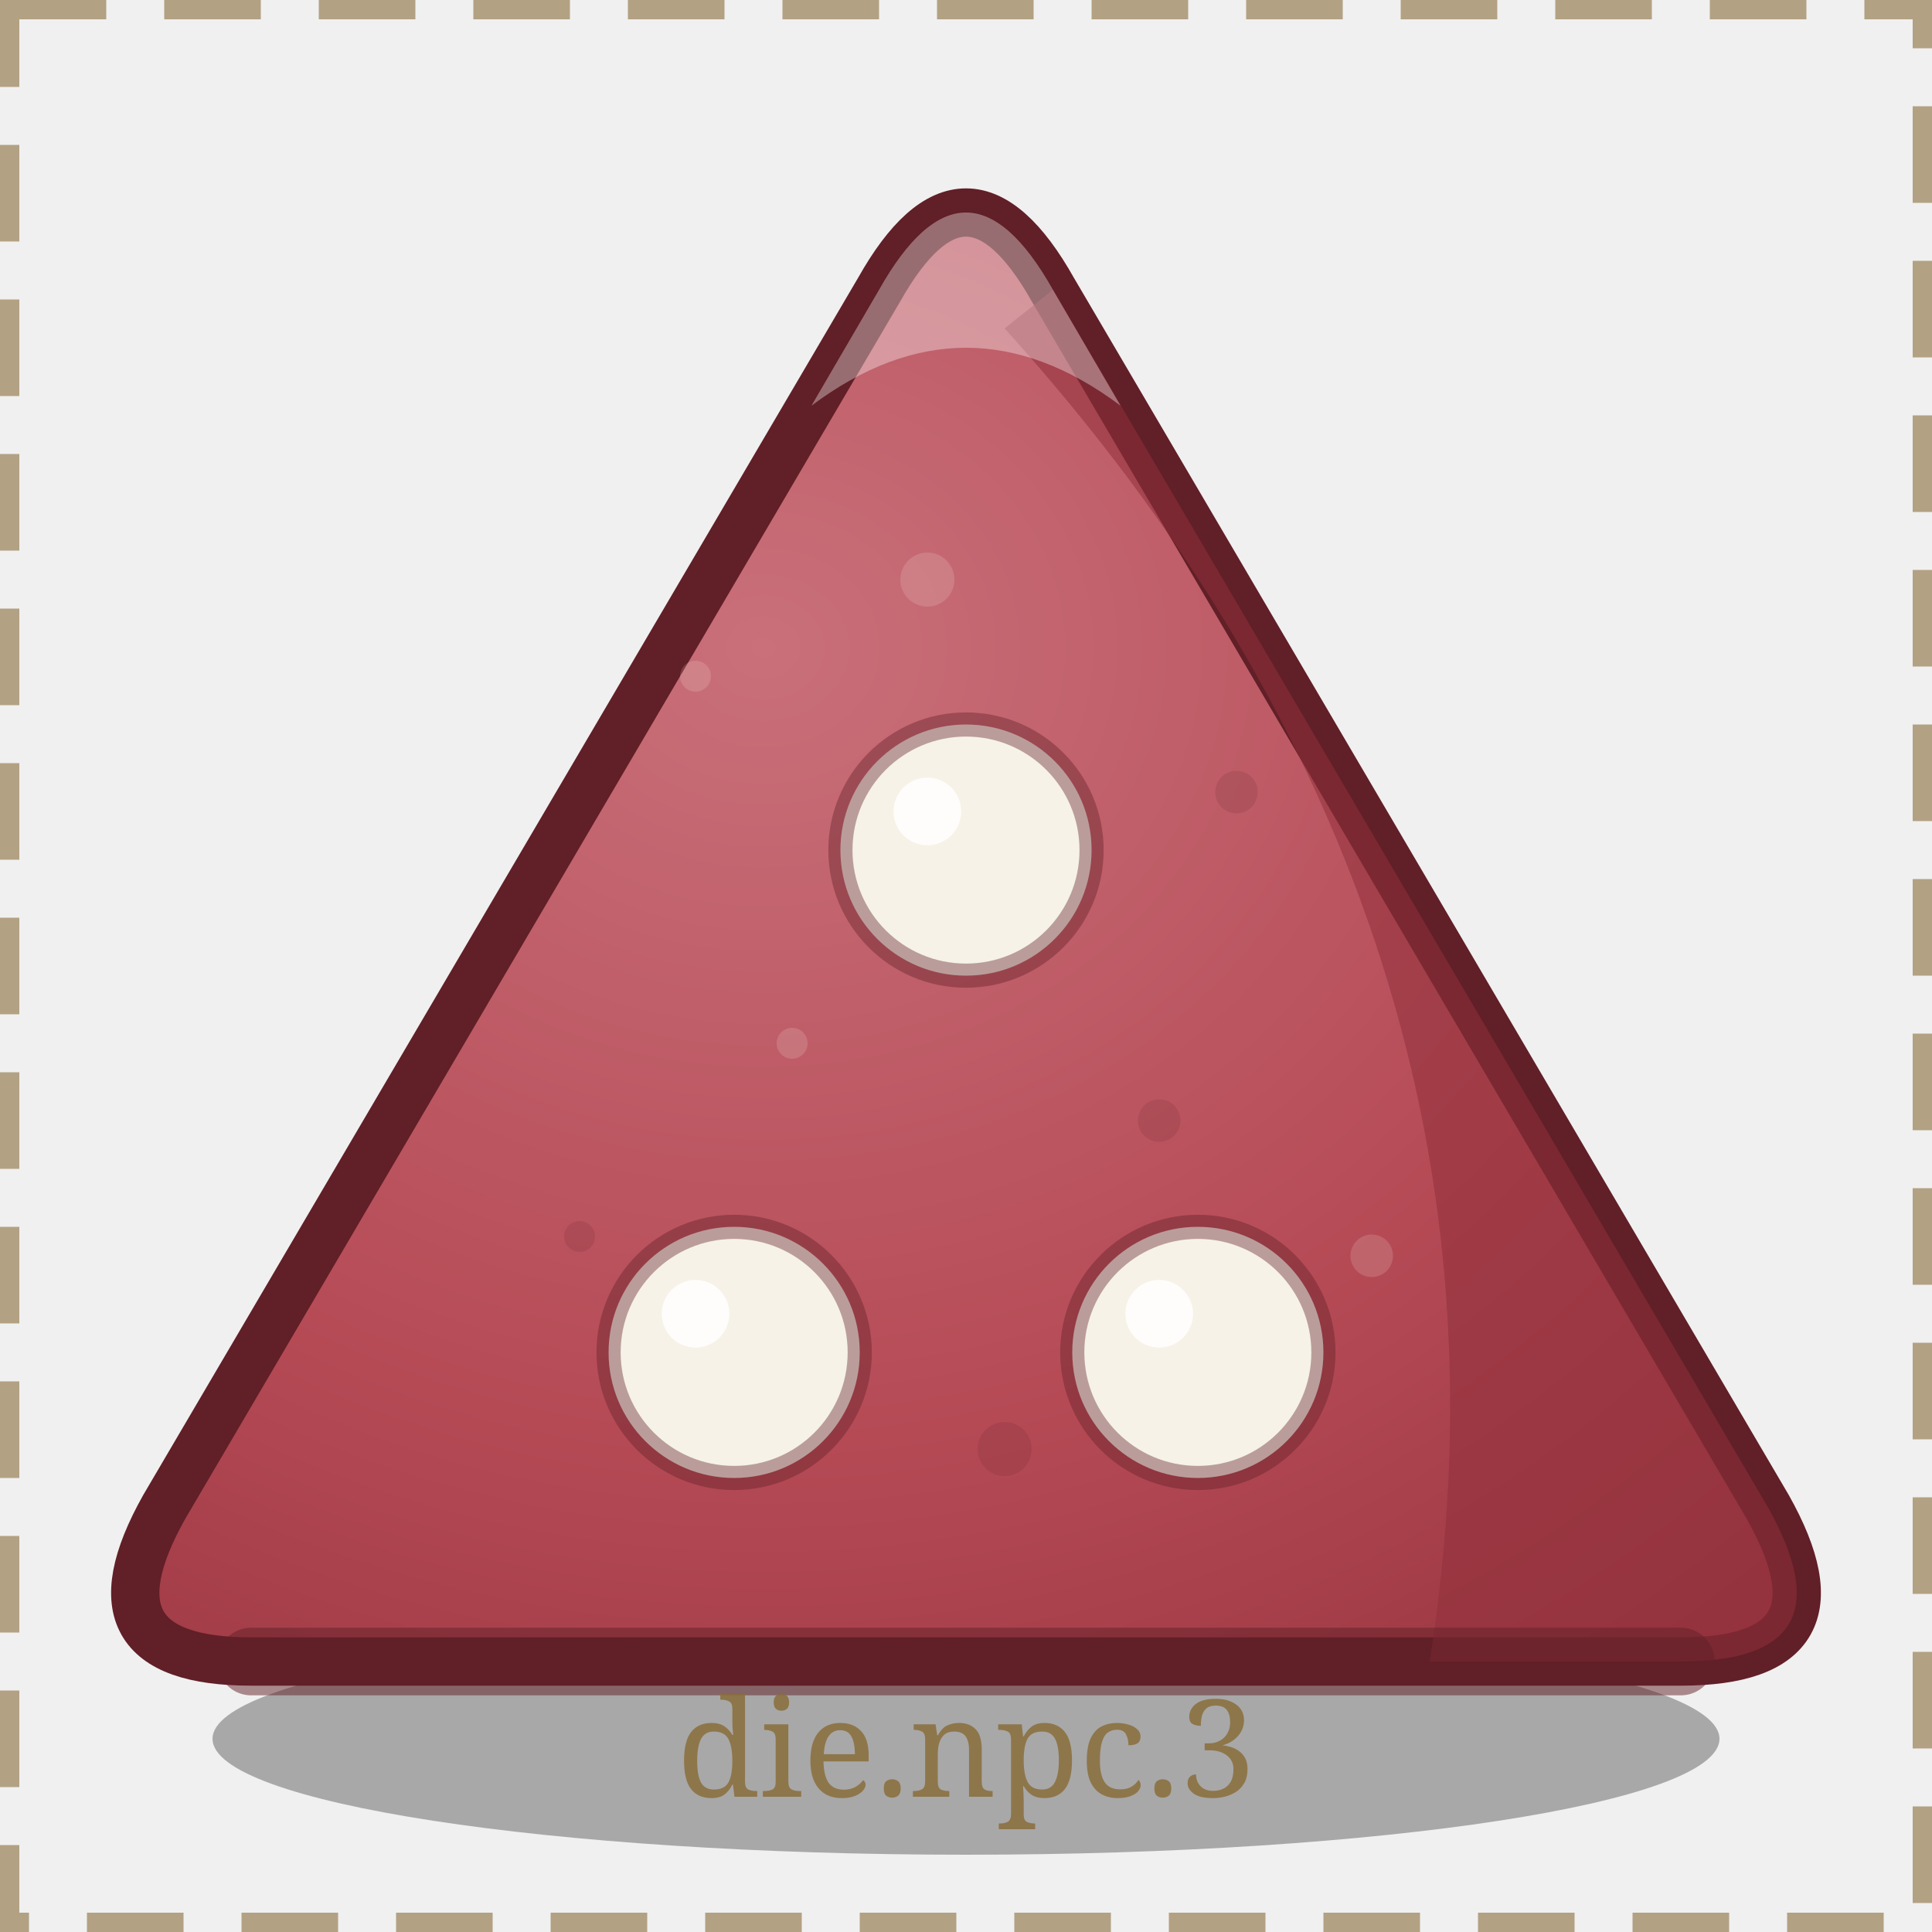
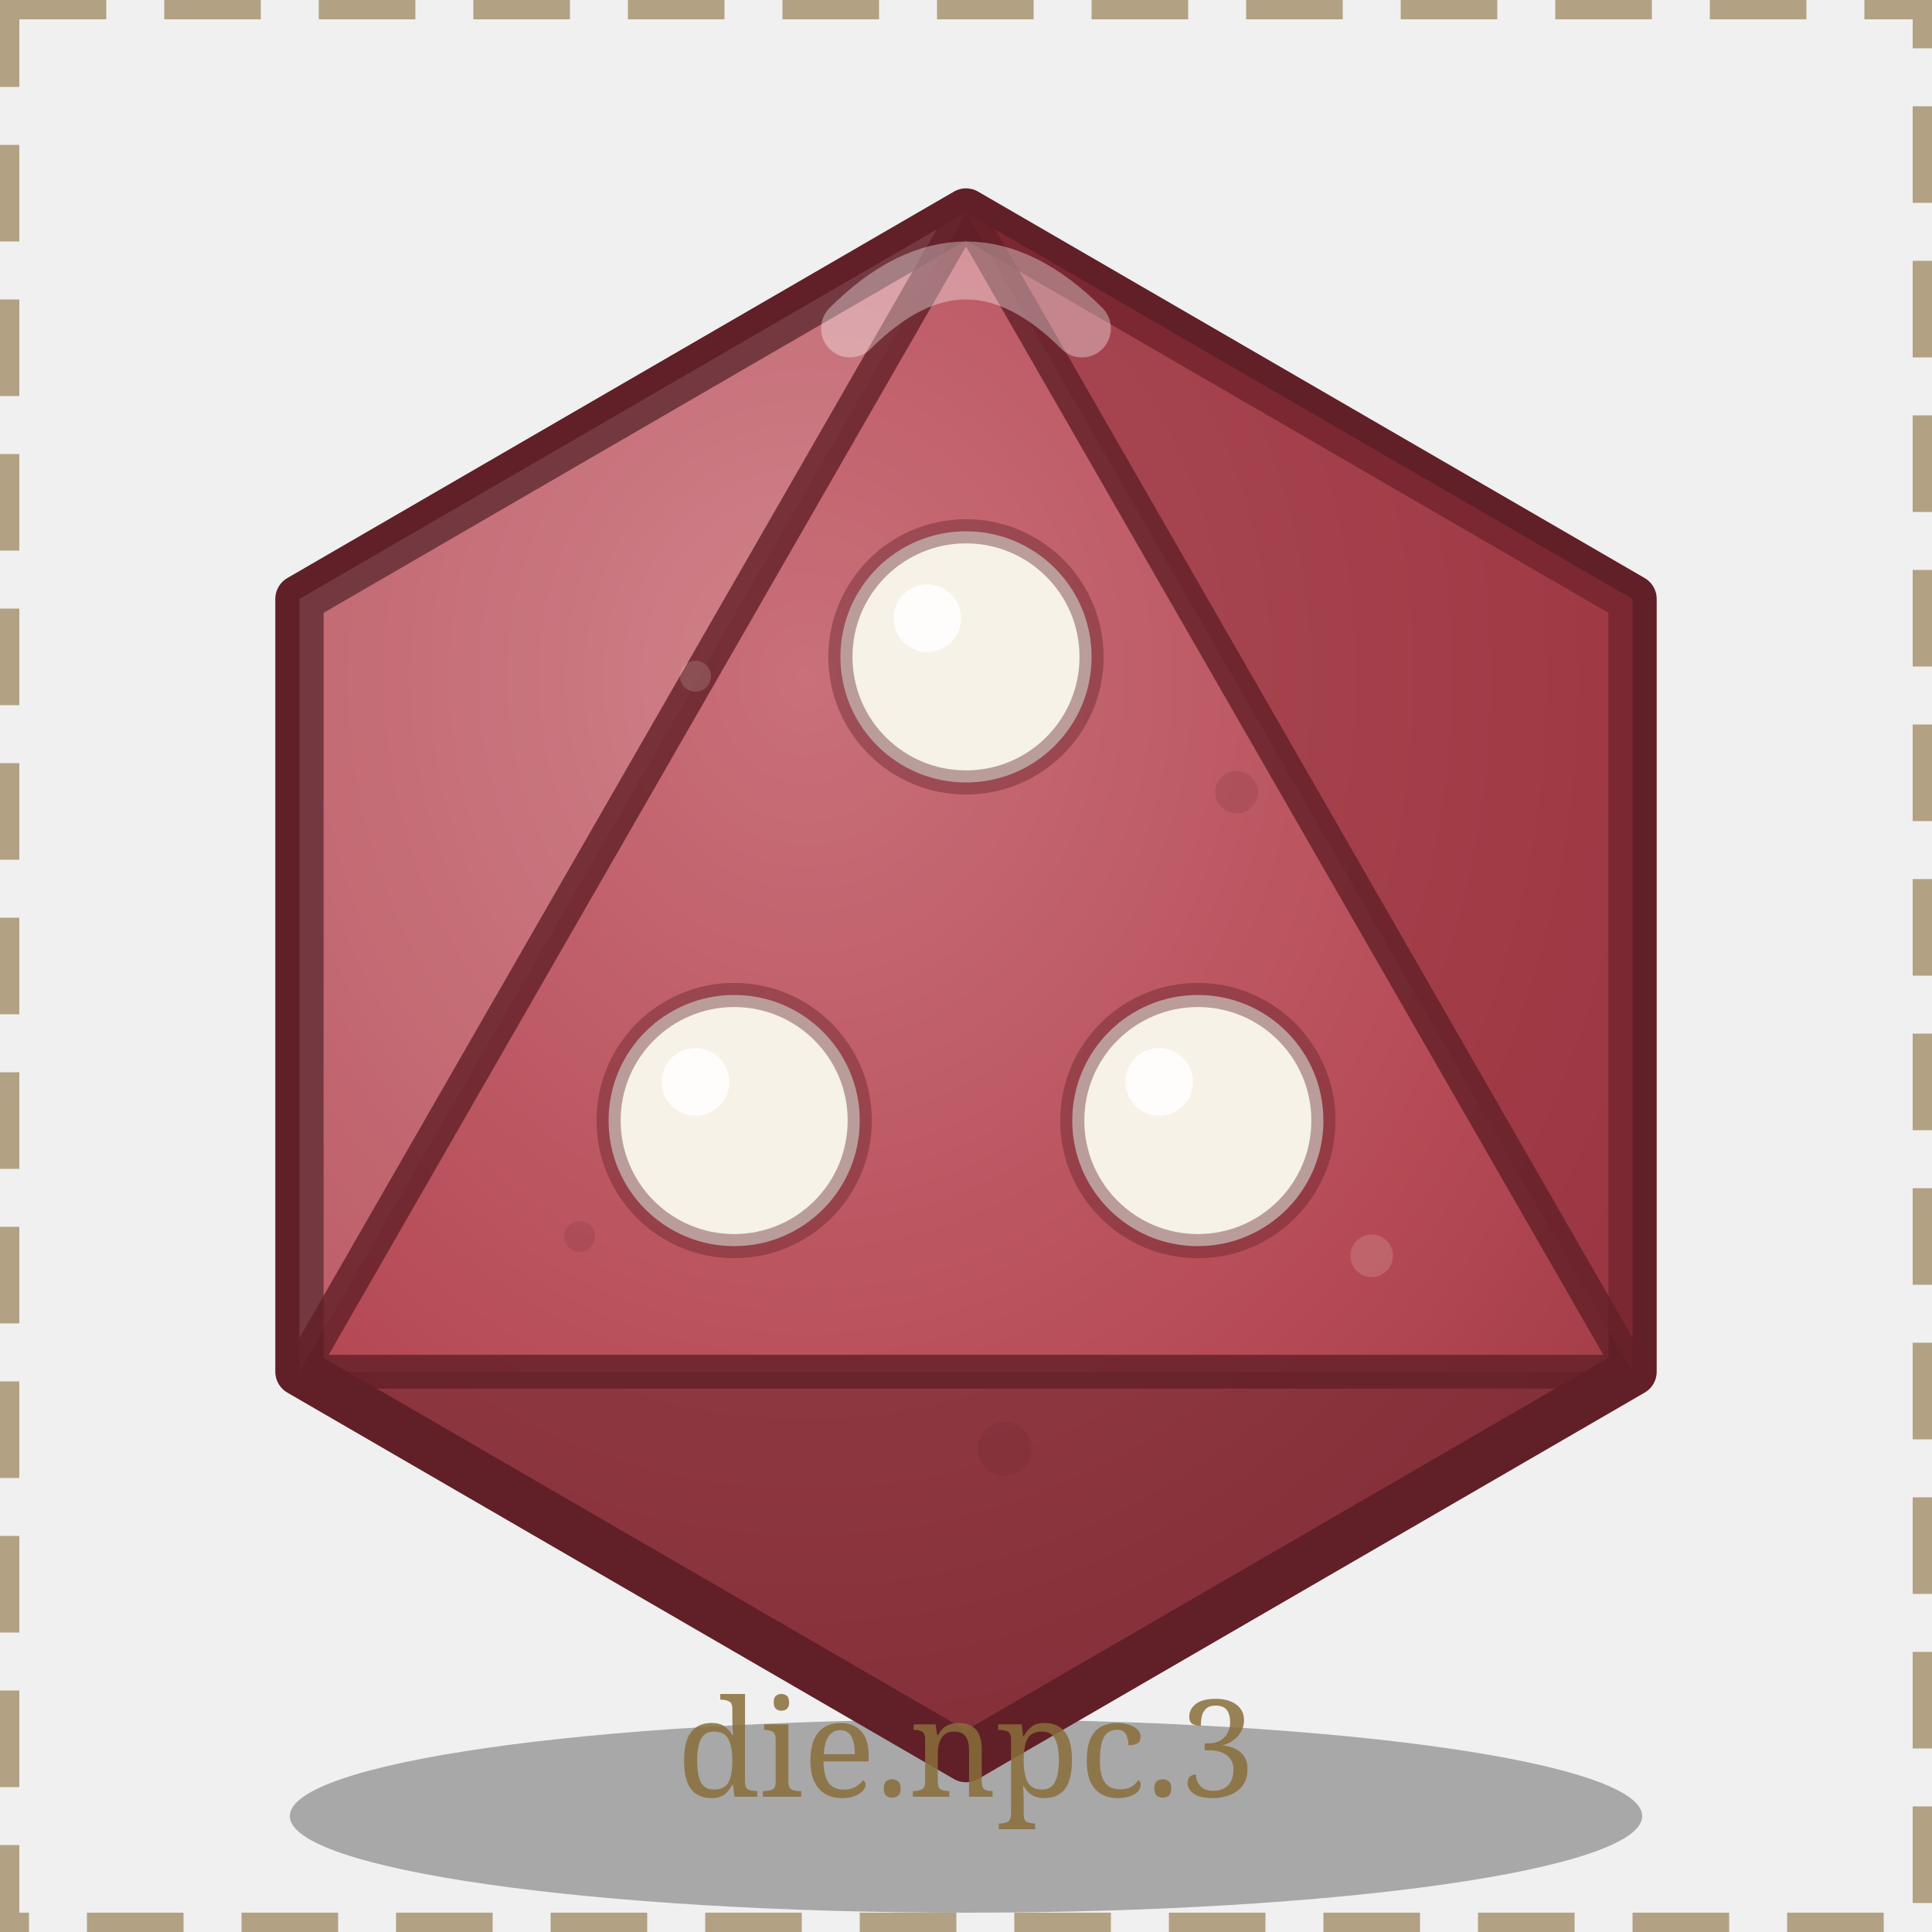
<svg xmlns="http://www.w3.org/2000/svg" viewBox="0 0 200 200">
  <defs>
    <radialGradient id="body" cx="0.38" cy="0.3" r="1">
      <stop offset="0%" stop-color="#c9707a" />
      <stop offset="55%" stop-color="#b54a55" />
      <stop offset="100%" stop-color="#8f2f3a" />
    </radialGradient>
  </defs>
-   <ellipse cx="100" cy="180" rx="78" ry="12" fill="#000000" opacity="0.3" />
-   <path d="M 91 30 Q 100 14 109 30 L 183 156 Q 192 172 174 172 L 26 172 Q 8 172 17 156 Z" fill="url(#body)" stroke="#611f27" stroke-width="5" stroke-linejoin="round" />
-   <path d="M 109 30 L 183 156 Q 192 172 174 172 L 148 172 Q 160 96 104 34 Z" fill="#8f2f3a" opacity="0.55" />
-   <path d="M 91 30 Q 100 14 109 30 L 116 42 Q 100 30 84 42 Z" fill="#ffffff" opacity="0.35" />
-   <path d="M 26 172 L 174 172" stroke="#611f27" stroke-width="7" opacity="0.5" stroke-linecap="round" />
+   <ellipse cx="100" cy="188" rx="70" ry="10" fill="#000000" opacity="0.3" />
+   <path d="M 100 22 L 169 62 L 169 142 L 100 182 L 31 142 L 31 62 Z" fill="url(#body)" stroke="#611f27" stroke-width="5" stroke-linejoin="round" />
+   <path d="M 100 22 L 31 62 L 31 142 Z" fill="#ffffff" opacity="0.12" />
+   <path d="M 100 22 L 169 62 L 169 142 Z" fill="#8f2f3a" opacity="0.55" />
+   <path d="M 31 142 L 100 182 L 169 142 Z" fill="#611f27" opacity="0.5" />
+   <path d="M 100 22 L 169 142 L 31 142 Z" fill="none" stroke="#611f27" stroke-width="3.5" opacity="0.8" stroke-linejoin="round" />
+   <path d="M 88 34 Q 100 22 112 34" stroke="#ffffff" stroke-width="6" opacity="0.35" fill="none" stroke-linecap="round" />
  <circle cx="72" cy="70" r="1.6" fill="#f6f2e7" opacity="0.16" />
  <circle cx="128" cy="82" r="2.2" fill="#611f27" opacity="0.16" />
  <circle cx="96" cy="60" r="2.8" fill="#f6f2e7" opacity="0.16" />
  <circle cx="60" cy="128" r="1.6" fill="#611f27" opacity="0.16" />
  <circle cx="142" cy="130" r="2.2" fill="#f6f2e7" opacity="0.16" />
  <circle cx="104" cy="150" r="2.8" fill="#611f27" opacity="0.16" />
  <circle cx="82" cy="108" r="1.6" fill="#f6f2e7" opacity="0.16" />
  <circle cx="120" cy="116" r="2.2" fill="#611f27" opacity="0.16" />
-   <circle cx="100" cy="88" r="13" fill="#f6f2e7" />
-   <circle cx="100" cy="88" r="13" fill="none" stroke="#611f27" stroke-opacity="0.4" stroke-width="2.5" />
-   <circle cx="96" cy="84" r="3.5" fill="#ffffff" opacity="0.85" />
-   <circle cx="76" cy="140" r="13" fill="#f6f2e7" />
-   <circle cx="76" cy="140" r="13" fill="none" stroke="#611f27" stroke-opacity="0.4" stroke-width="2.5" />
-   <circle cx="72" cy="136" r="3.5" fill="#ffffff" opacity="0.85" />
-   <circle cx="124" cy="140" r="13" fill="#f6f2e7" />
-   <circle cx="124" cy="140" r="13" fill="none" stroke="#611f27" stroke-opacity="0.4" stroke-width="2.5" />
-   <circle cx="120" cy="136" r="3.5" fill="#ffffff" opacity="0.85" />
+   <circle cx="100" cy="68" r="13" fill="#f6f2e7" />
+   <circle cx="100" cy="68" r="13" fill="none" stroke="#611f27" stroke-opacity="0.4" stroke-width="2.5" />
+   <circle cx="96" cy="64" r="3.5" fill="#ffffff" opacity="0.85" />
+   <circle cx="76" cy="116" r="13" fill="#f6f2e7" />
+   <circle cx="76" cy="116" r="13" fill="none" stroke="#611f27" stroke-opacity="0.4" stroke-width="2.5" />
+   <circle cx="72" cy="112" r="3.5" fill="#ffffff" opacity="0.85" />
+   <circle cx="124" cy="116" r="13" fill="#f6f2e7" />
+   <circle cx="124" cy="116" r="13" fill="none" stroke="#611f27" stroke-opacity="0.4" stroke-width="2.5" />
+   <circle cx="120" cy="112" r="3.5" fill="#ffffff" opacity="0.85" />
  <rect x="1" y="1" width="198" height="198" fill="none" stroke="#8a6d3b" stroke-width="2" stroke-dasharray="10 6" opacity="0.6" />
  <text x="100" y="186" text-anchor="middle" font-family="Georgia, serif" font-size="14" fill="#8a6d3b" opacity="0.85">die.npc.3</text>
</svg>
